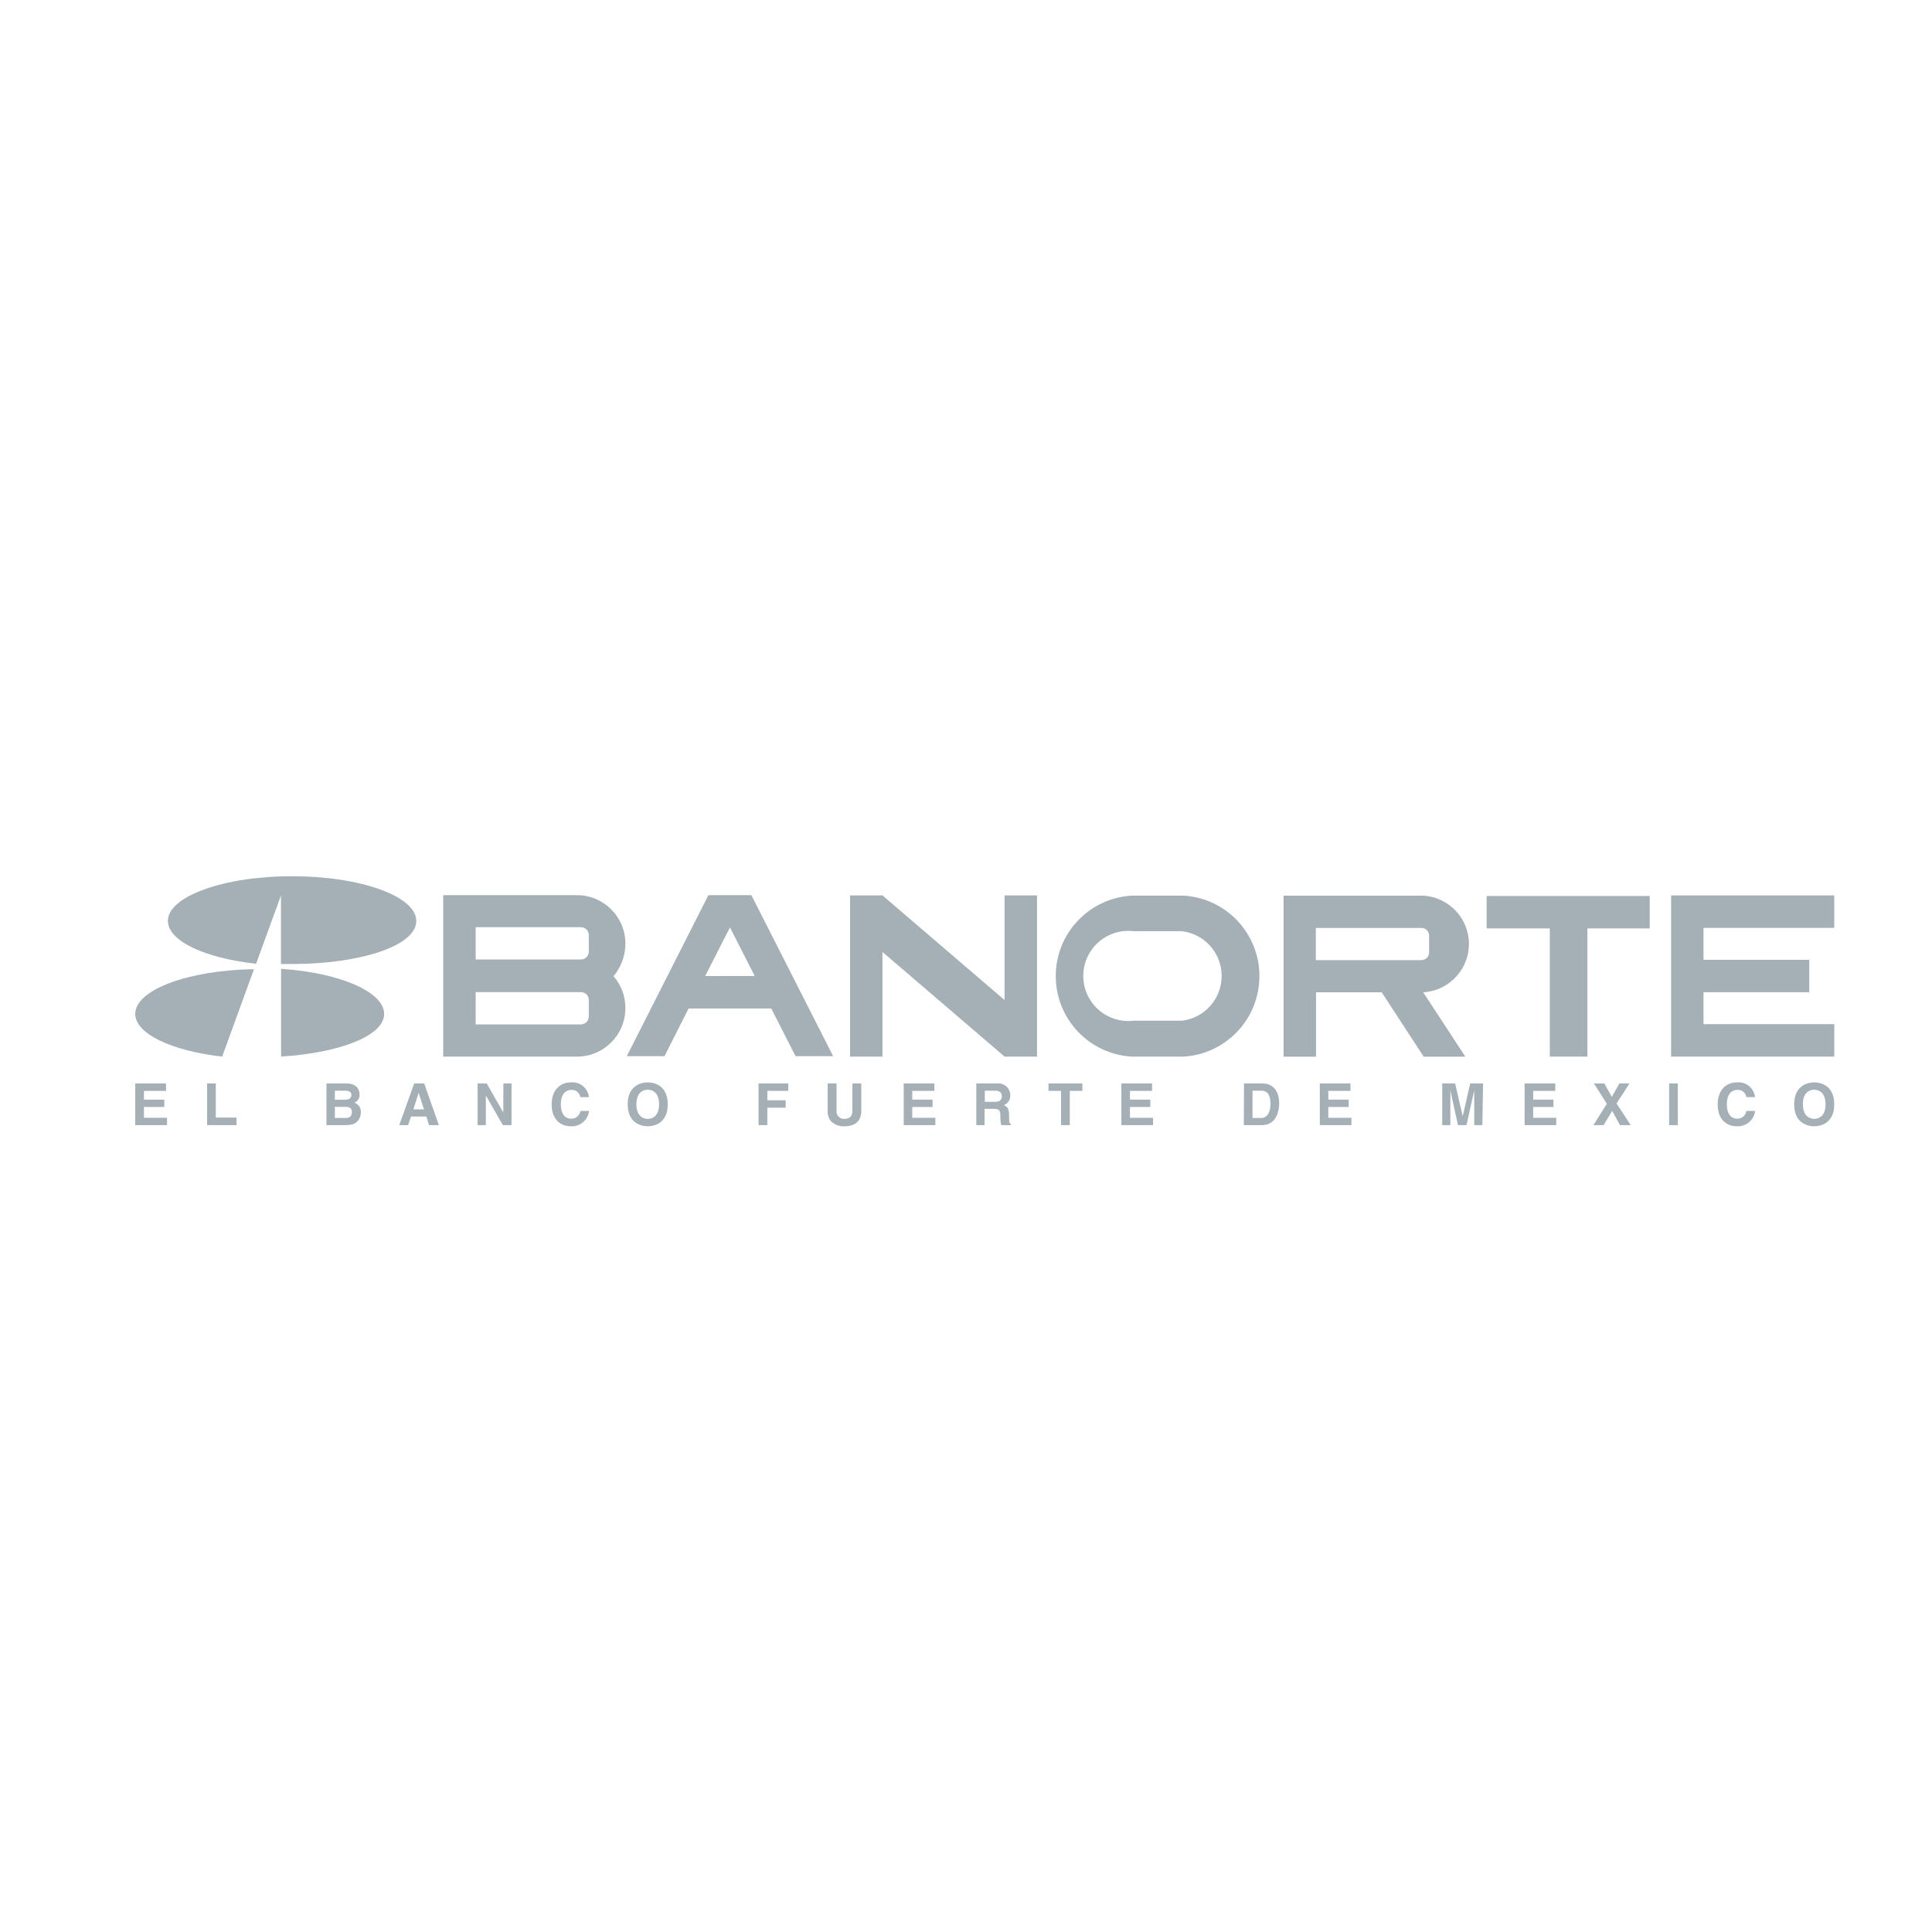
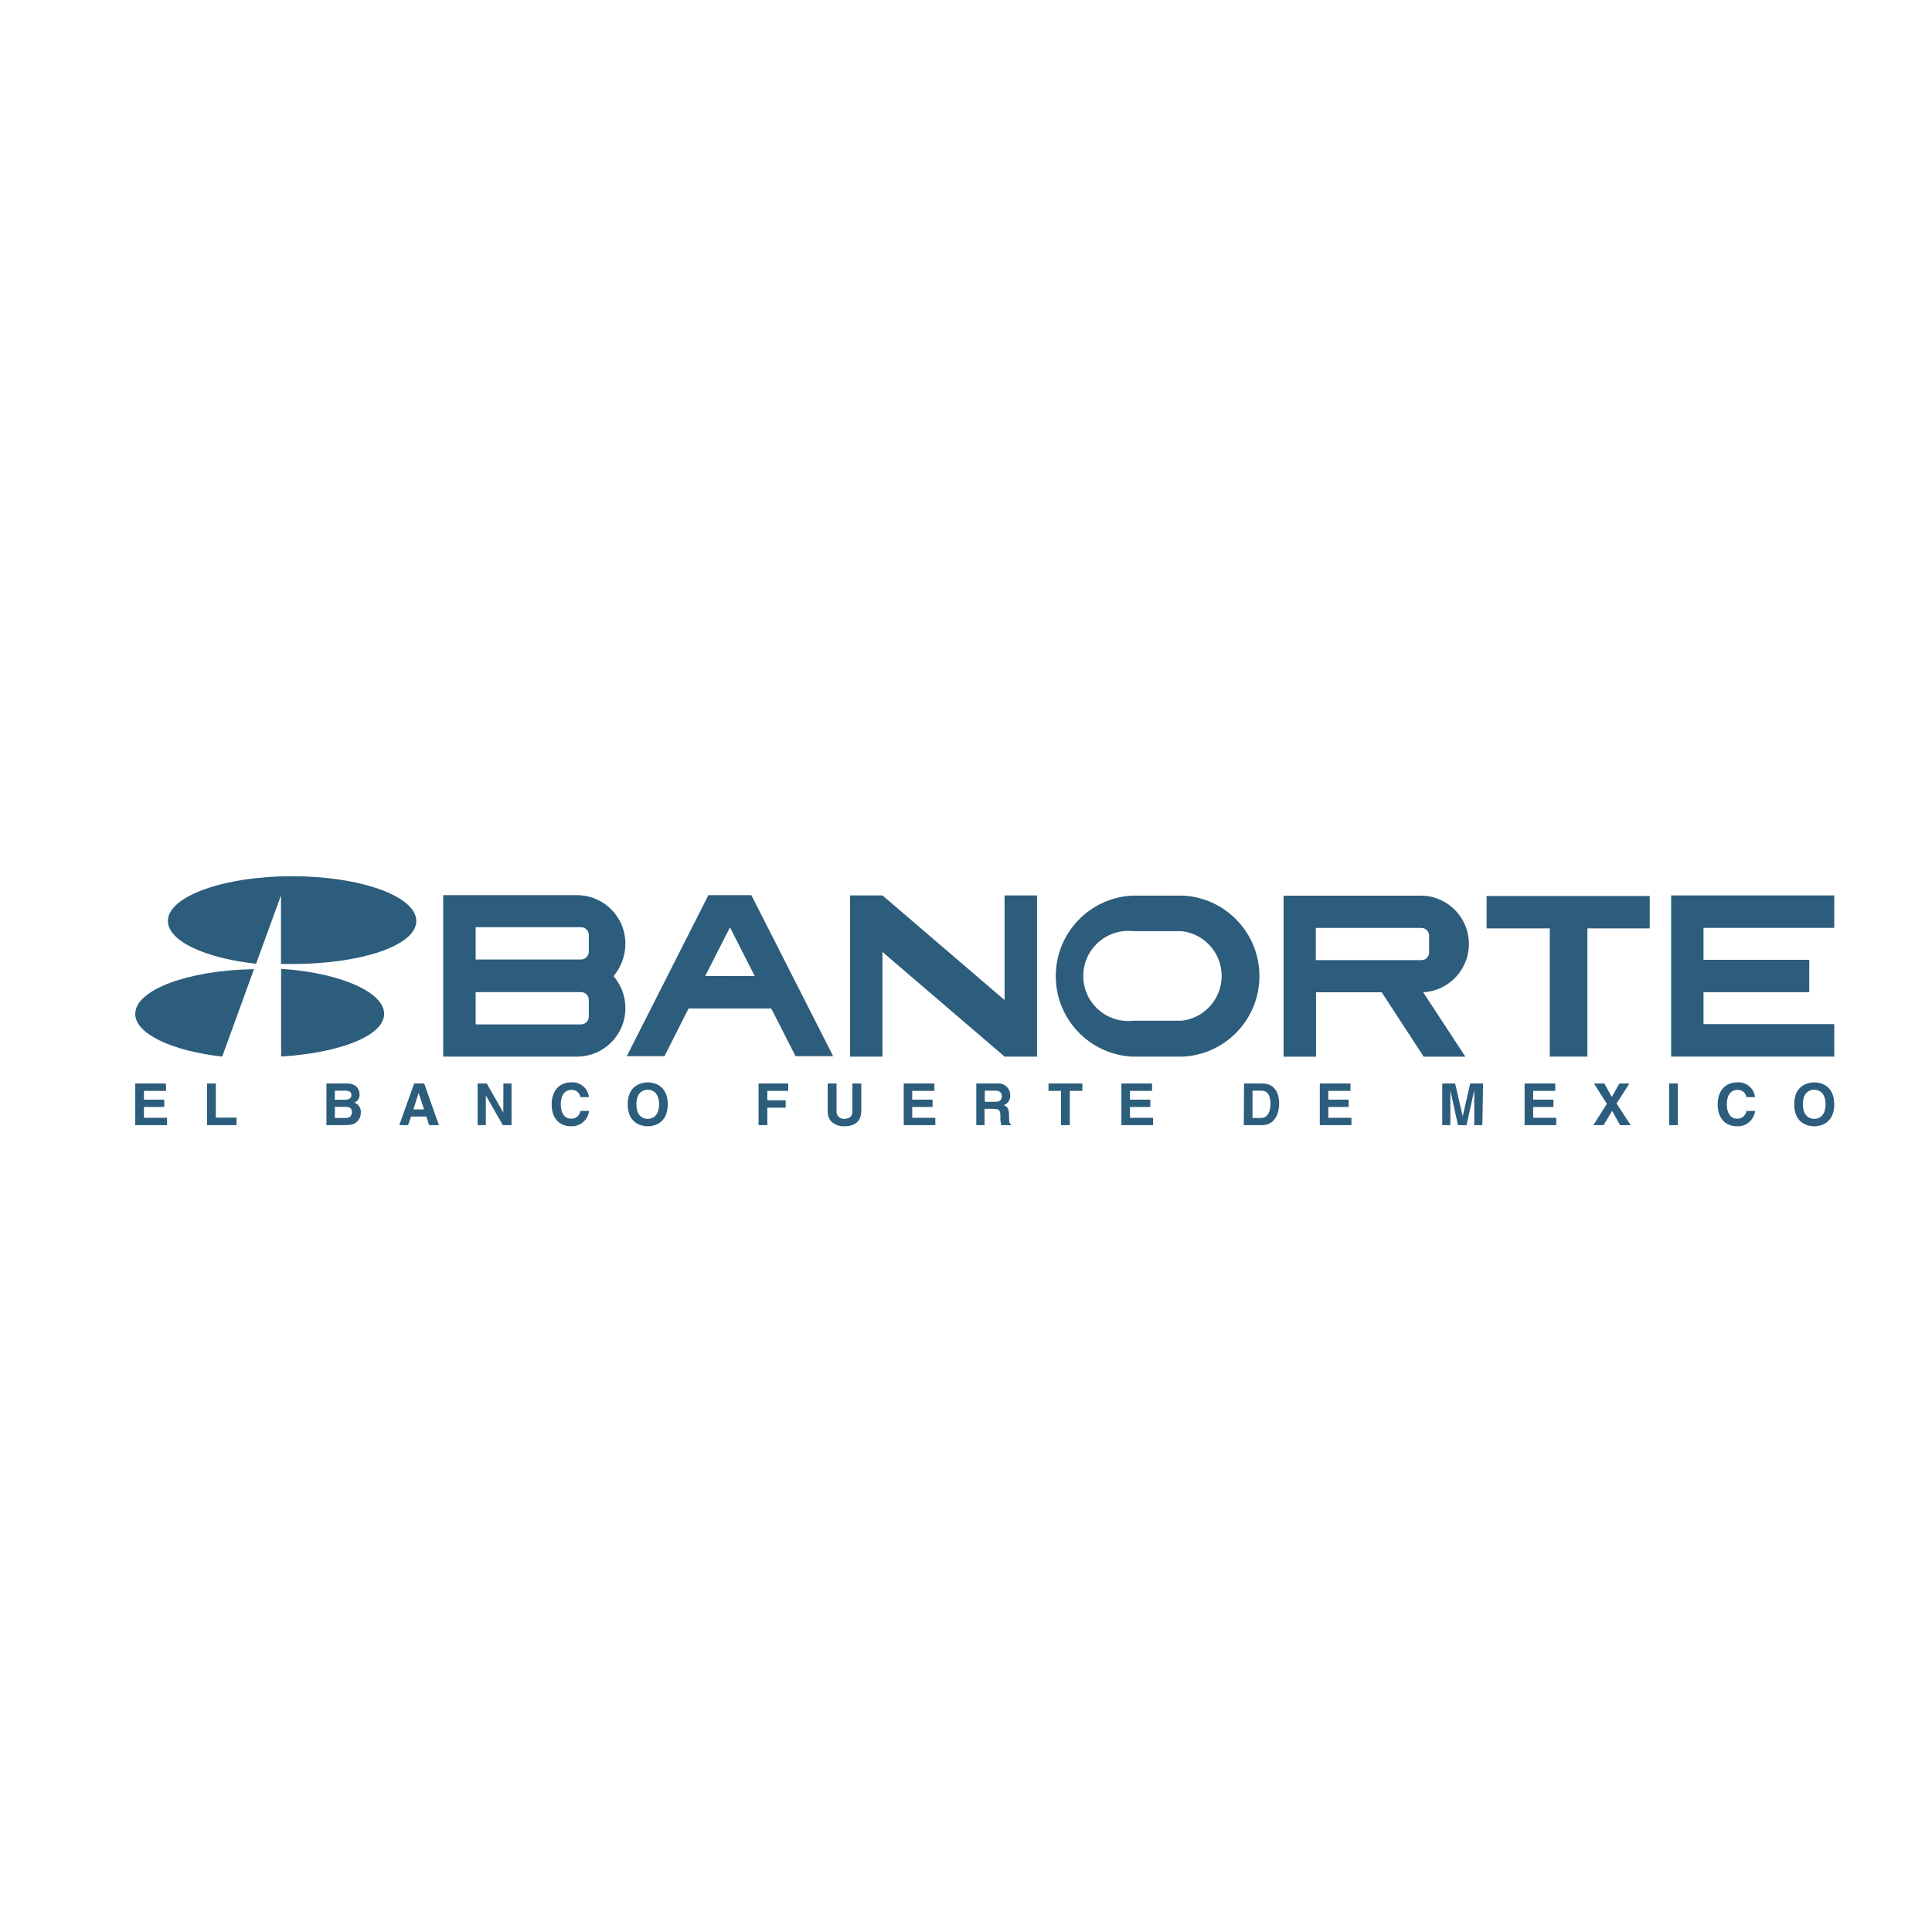
<svg xmlns="http://www.w3.org/2000/svg" id="Capa_1" data-name="Capa 1" viewBox="0 0 300 300">
  <defs>
-     <style>.cls-1,.cls-2{fill:#a5afb6;}.cls-1{fill-rule:evenodd;}</style>
+     <style>.cls-1,.cls-2{fill:#2c5d7c;}.cls-1{fill-rule:evenodd;}</style>
  </defs>
  <path class="cls-1" d="M73.86,154.06H90.23a1.2,1.2,0,0,1,1.2,1.24v2.6a1.23,1.23,0,0,1-1.2,1.17H73.86Zm0-5.07H90.23a1.23,1.23,0,0,0,1.2-1.17v-2.6a1.2,1.2,0,0,0-1.2-1.24H73.86Zm23.25,7.56a7.52,7.52,0,0,1-7.52,7.52H68.82V139H89.59a7.52,7.52,0,0,1,7.52,7.52,7.89,7.89,0,0,1-1.84,5.06A7.5,7.5,0,0,1,97.11,156.55Z" />
  <path class="cls-2" d="M110,139h6.67l12.7,25h-5.84l-3.77-7.4H106.92l-3.74,7.4H97.33Zm7.19,12.55L113.35,144l-3.85,7.56Z" />
  <path class="cls-1" d="M175.75,164.07a12.52,12.52,0,0,1,0-25h8a12.52,12.52,0,0,1,0,25Zm7.74-5.57a7,7,0,0,0,0-13.91H176a7,7,0,1,0,0,13.91Z" />
  <path class="cls-1" d="M221.91,147.9a1.19,1.19,0,0,1-1.19,1.19h-16.4v-5h16.4a1.19,1.19,0,0,1,1.19,1.19Zm-17.56,16.18v-10h10.2l6.52,10h6.47l-6.55-10a7.51,7.51,0,0,0-.82-15H199.31v25Z" />
  <polygon class="cls-2" points="132 164.07 137.03 164.07 137.03 147.82 155.99 164.07 161.03 164.07 161.03 139.04 155.99 139.04 155.99 155.29 137.03 139.04 132 139.04 132 164.07" />
  <polygon class="cls-2" points="230.84 144.16 240.65 144.16 240.65 164.07 246.49 164.07 246.49 144.16 256.17 144.16 256.17 139.13 230.84 139.13 230.84 144.16" />
  <polygon class="cls-2" points="259.49 139.04 284.82 139.04 284.82 144.08 264.52 144.08 264.52 149.04 280.94 149.04 280.94 154.07 264.52 154.07 264.52 159.03 284.82 159.03 284.82 164.07 259.49 164.07 259.49 139.04" />
  <path class="cls-2" d="M39.75,149.69l3.88-10.64v10.64c.56,0,1.14,0,1.72,0,10.65,0,19.29-2.84,19.29-6.68s-8.64-6.95-19.29-6.95S26.07,139.2,26.07,143c0,3.13,5.78,5.78,13.68,6.65Z" />
  <path class="cls-2" d="M39.46,150.49C29.22,150.65,21,153.7,21,157.44c0,3.1,5.69,5.74,13.5,6.63l4.94-13.58Z" />
  <path class="cls-2" d="M43.65,150.48v13.58c9.06-.57,16-3.2,16-6.62s-6.89-6.39-16-7Z" />
  <path class="cls-2" d="M25.79,169.39H22.35v1.36h3.16v1.14H22.35v1.68h3.59v1.14H21v-6.47h4.76Z" />
  <path class="cls-2" d="M33.51,173.54h3.22v1.17H32.16v-6.47h1.35Z" />
  <path class="cls-2" d="M50.69,168.24h3.14c1.59,0,2,1,2,1.66a1.28,1.28,0,0,1-.8,1.32,1.5,1.5,0,0,1,1,1.57,1.9,1.9,0,0,1-.55,1.34c-.37.36-.73.58-2,.58H50.69Zm1.3,2.53h1.58c.53,0,1-.2,1-.72s-.38-.69-1-.69H52Zm0,2.83h1.65c.66,0,1-.29,1-.95s-.49-.78-1-.78H52Z" />
  <path class="cls-2" d="M63.37,174.71H62l2.31-6.47h1.56l2.28,6.47H66.63l-.42-1.33H63.82Zm.82-2.45h1.65L65,169.7h0Z" />
  <path class="cls-2" d="M78.17,168.24h1.26v6.47H78.08l-2.64-4.61h0v4.61H74.16v-6.47h1.42l2.57,4.51h0Z" />
  <path class="cls-2" d="M90.12,170.36a1.32,1.32,0,0,0-1.43-1.12c-.65,0-1.61.43-1.61,2.26,0,1.17.46,2.21,1.61,2.21a1.38,1.38,0,0,0,1.43-1.21h1.35a2.7,2.7,0,0,1-2.81,2.39c-1.72,0-3-1.17-3-3.4s1.31-3.42,3-3.42a2.57,2.57,0,0,1,2.79,2.29Z" />
  <path class="cls-2" d="M100.58,168.07c.86,0,3.11.37,3.11,3.41s-2.25,3.41-3.11,3.41-3.11-.37-3.11-3.41S99.72,168.07,100.58,168.07Zm0,5.67c.73,0,1.76-.45,1.76-2.26s-1-2.27-1.76-2.27-1.76.45-1.76,2.27S99.85,173.74,100.58,173.74Z" />
  <path class="cls-2" d="M119.15,174.71h-1.36v-6.47h4.61v1.15h-3.25v1.46H122V172h-2.85Z" />
  <path class="cls-2" d="M133.74,172.45c0,1.7-1,2.44-2.66,2.44a2.78,2.78,0,0,1-2.05-.79,2.39,2.39,0,0,1-.51-1.57v-4.29h1.38v4.2a1.14,1.14,0,0,0,1.16,1.3c.93,0,1.3-.45,1.3-1.24v-4.26h1.38Z" />
  <path class="cls-2" d="M145.09,169.39h-3.44v1.36h3.16v1.14h-3.16v1.68h3.59v1.14h-4.91v-6.47h4.76Z" />
  <path class="cls-2" d="M151.6,168.24h3.27a1.83,1.83,0,0,1,2,1.83,1.54,1.54,0,0,1-1,1.54c.53.24.82.44.82,1.64,0,.95,0,1.18.29,1.29v.17h-1.5a4.3,4.3,0,0,1-.14-1.3c0-.89-.06-1.23-1.06-1.23h-1.4v2.53H151.6Zm2.91,2.85c.7,0,1.05-.24,1.05-.88,0-.35-.16-.85-.95-.85h-1.69v1.73Z" />
  <path class="cls-2" d="M166.12,174.71h-1.36v-5.32h-1.95v-1.15h5.26v1.15h-1.95Z" />
  <path class="cls-2" d="M178.89,169.39h-3.43v1.36h3.16v1.14h-3.16v1.68h3.59v1.14h-4.92v-6.47h4.76Z" />
  <path class="cls-2" d="M193.17,168.24H196c2.18,0,2.63,1.86,2.63,3.08,0,1.39-.55,3.39-2.69,3.39h-2.8Zm1.32,5.36h1.32c1.1,0,1.47-1.11,1.47-2.18,0-1.91-.91-2.06-1.49-2.06h-1.3Z" />
  <path class="cls-2" d="M209.7,169.39h-3.44v1.36h3.16v1.14h-3.16v1.68h3.59v1.14h-4.91v-6.47h4.76Z" />
  <path class="cls-2" d="M230.18,174.71h-1.26V169.3h0l-1.2,5.41h-1.33l-1.18-5.41h0v5.41h-1.26v-6.47h2l1.18,5.1h0l1.16-5.1h2Z" />
  <path class="cls-2" d="M241.5,169.39h-3.43v1.36h3.15v1.14h-3.15v1.68h3.58v1.14h-4.91v-6.47h4.76Z" />
  <path class="cls-2" d="M253.21,174.71h-1.65l-1.22-2.21L249,174.71h-1.58l2.09-3.31-2-3.16h1.61l1.16,2.09,1.18-2.09h1.56l-2,3.11Z" />
  <path class="cls-2" d="M260.53,174.71h-1.35v-6.47h1.35Z" />
  <path class="cls-2" d="M271.18,170.36a1.32,1.32,0,0,0-1.44-1.12c-.65,0-1.6.43-1.6,2.26,0,1.17.46,2.21,1.6,2.21a1.39,1.39,0,0,0,1.44-1.21h1.35a2.7,2.7,0,0,1-2.81,2.39c-1.73,0-3-1.17-3-3.4s1.31-3.42,3-3.42a2.58,2.58,0,0,1,2.8,2.29Z" />
  <path class="cls-2" d="M281.71,168.07c.86,0,3.11.37,3.11,3.41s-2.25,3.41-3.11,3.41-3.11-.37-3.11-3.41S280.86,168.07,281.71,168.07Zm0,5.67c.73,0,1.76-.45,1.76-2.26s-1-2.27-1.76-2.27-1.76.45-1.76,2.27S281,173.74,281.71,173.74Z" />
</svg>
